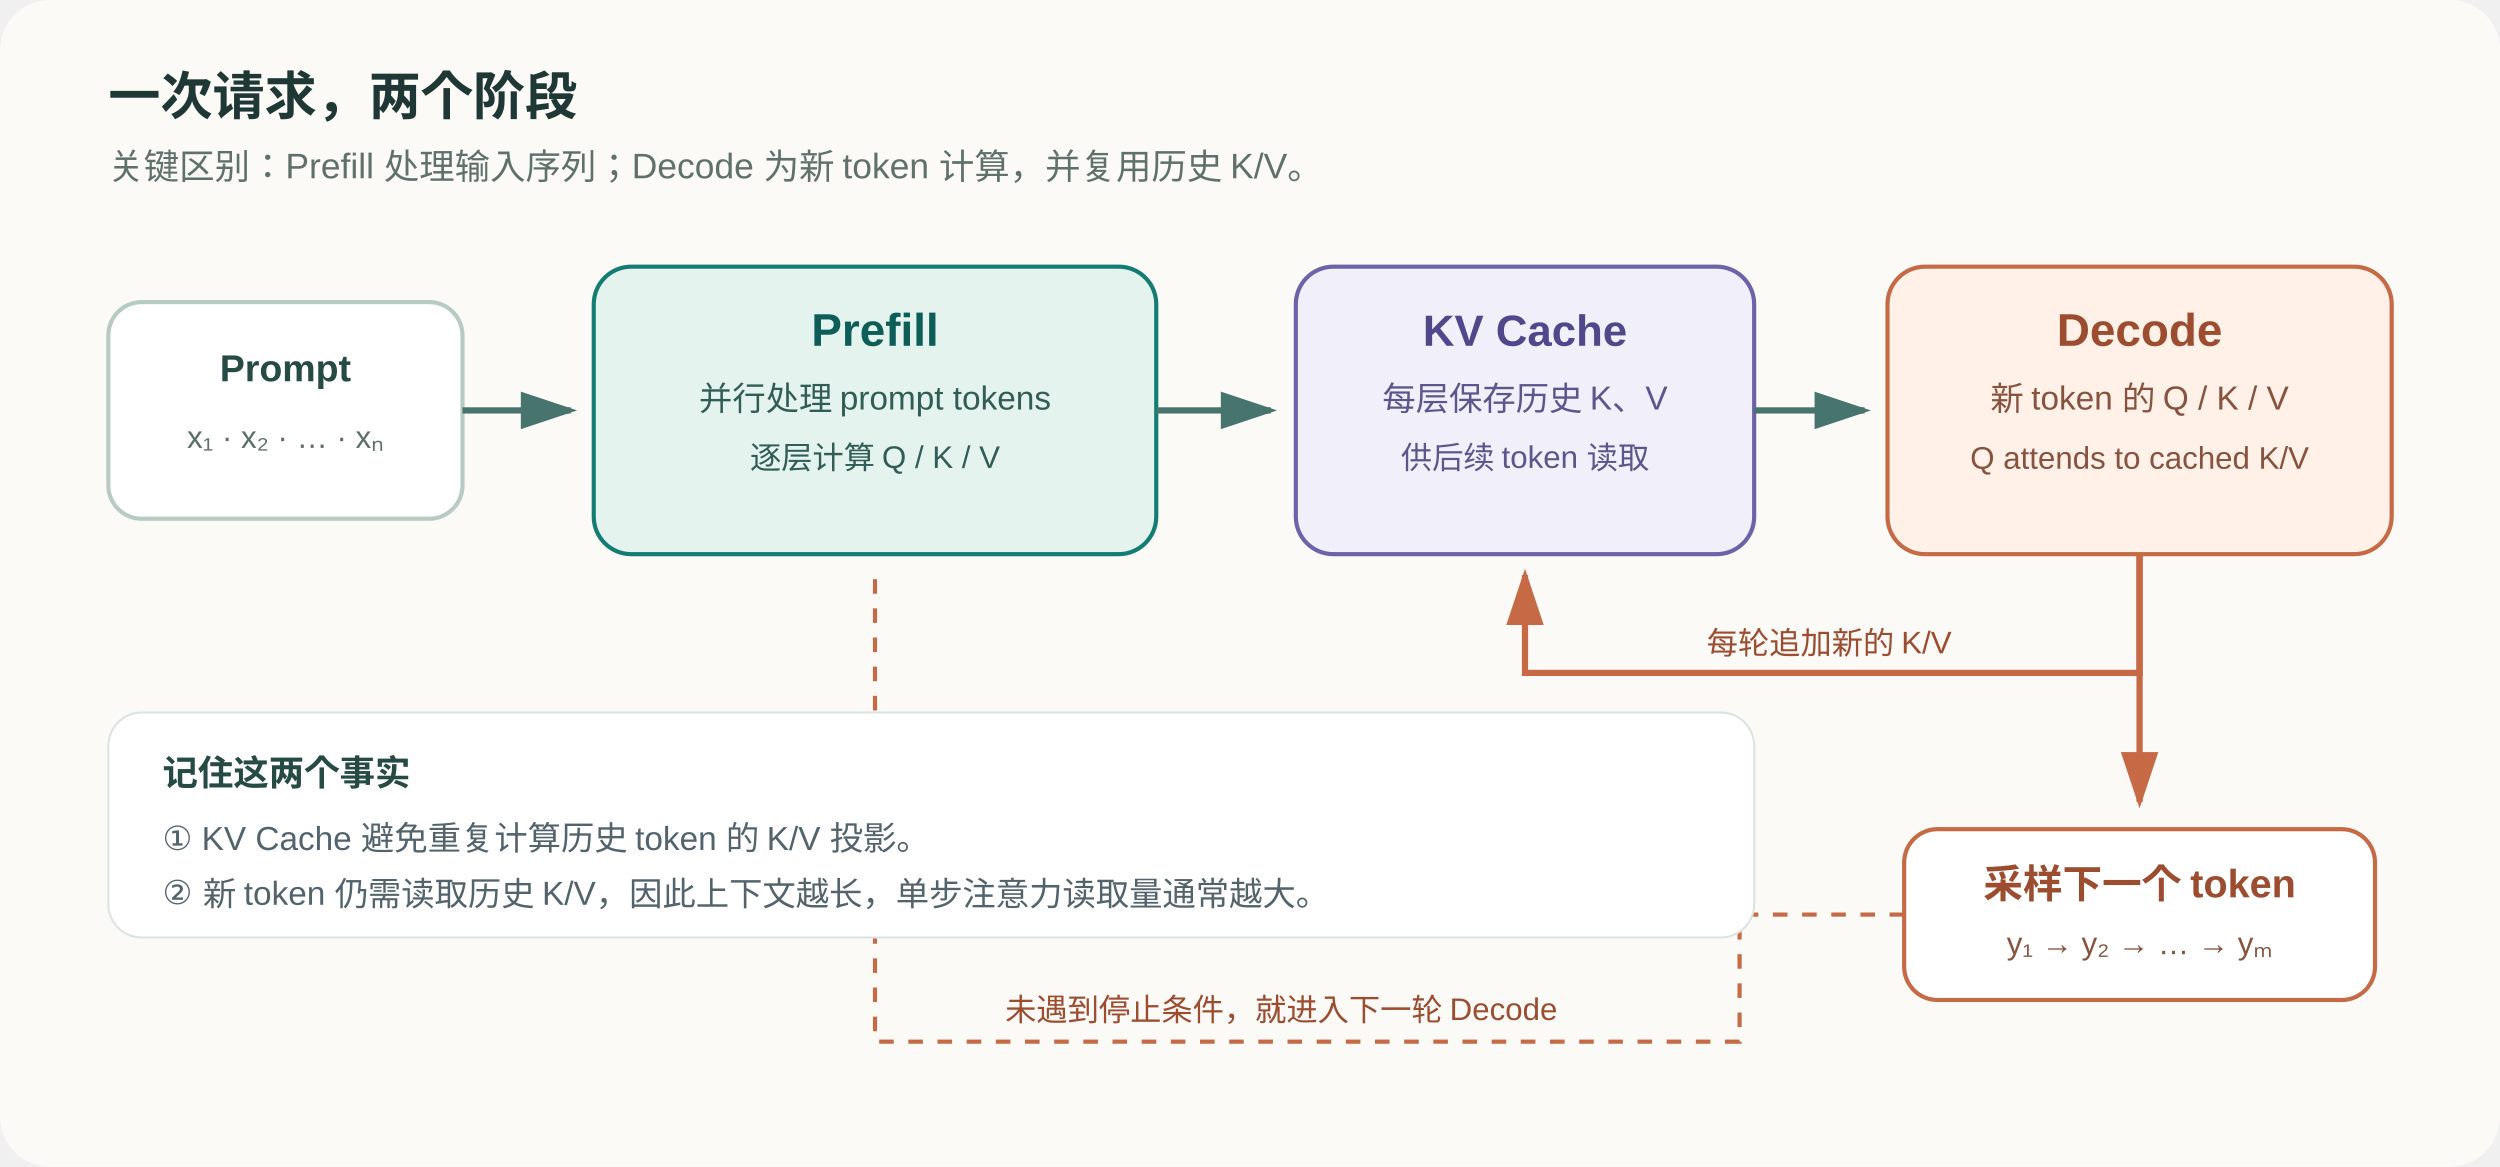
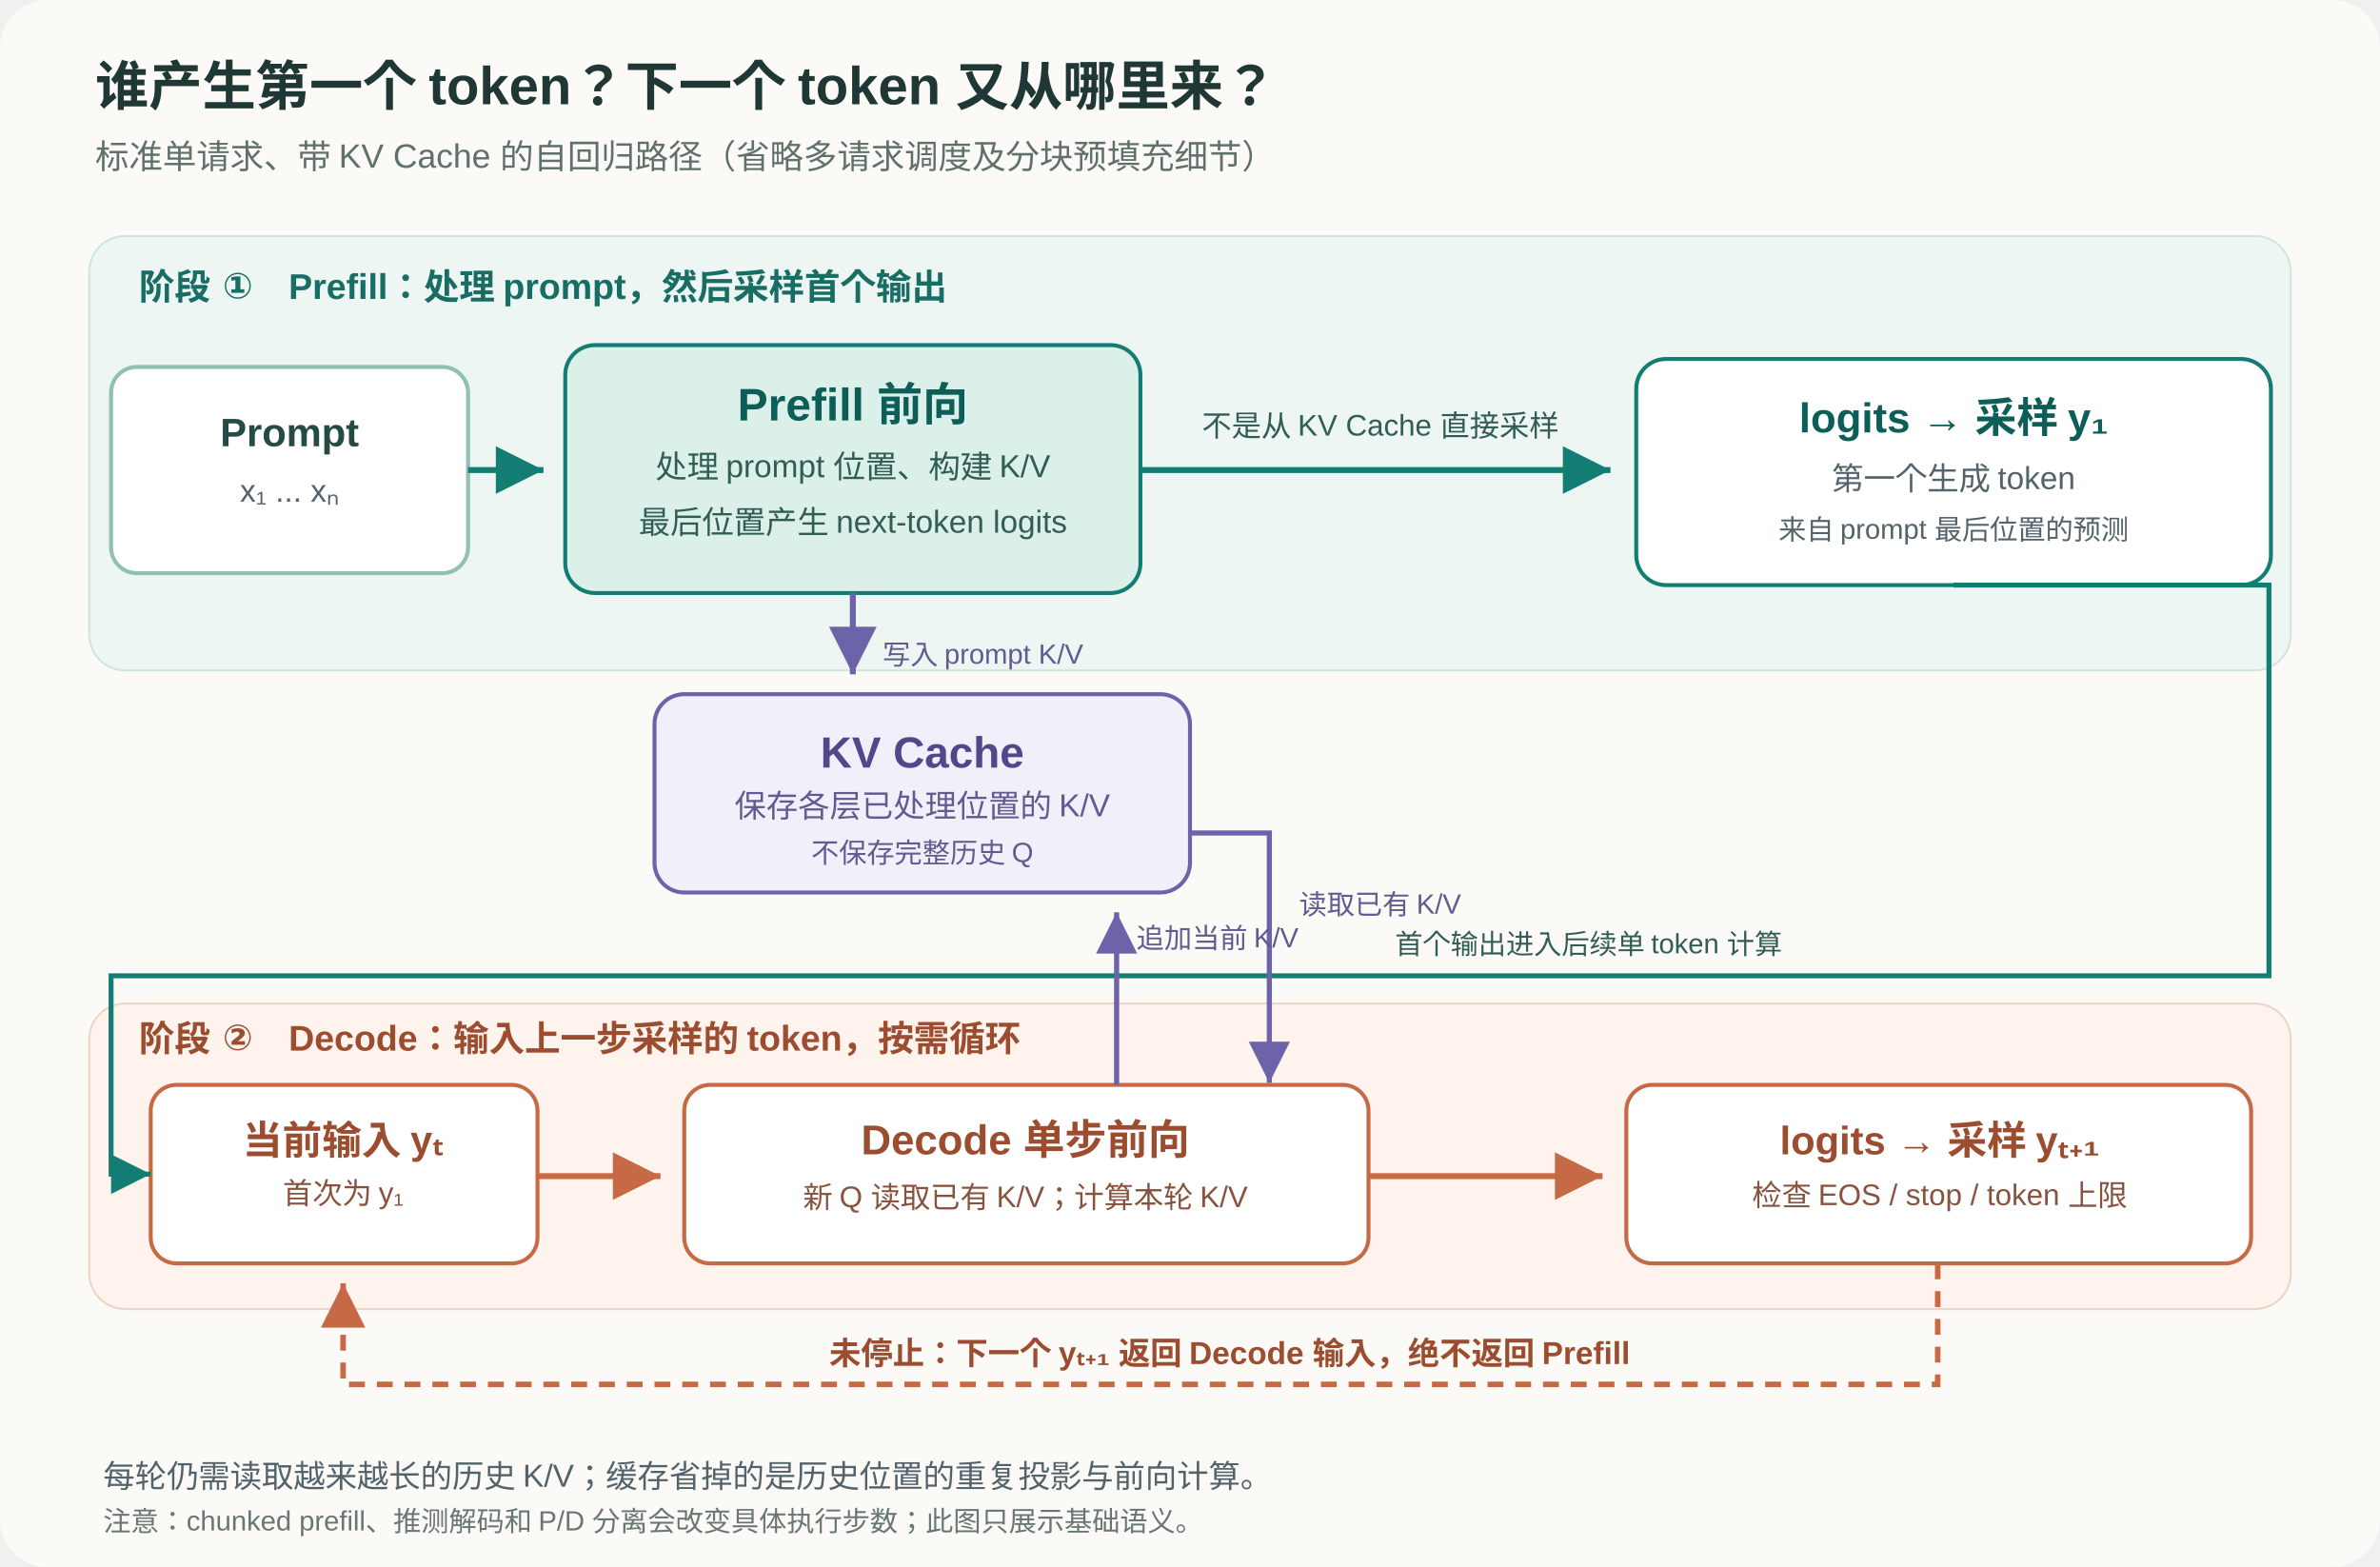
- <svg xmlns="http://www.w3.org/2000/svg" viewBox="0 0 1200 560" role="img" aria-labelledby="title desc">
+ <svg xmlns="http://www.w3.org/2000/svg" viewBox="0 0 1200 790" role="img" aria-labelledby="life-title life-desc">
  <defs>
-     <marker id="arrow01" markerWidth="10" markerHeight="10" refX="8" refY="3" orient="auto">
-       <path d="M0 0 L9 3 L0 6 Z" fill="#47756d" />
+     <marker id="life-forward" markerWidth="9" markerHeight="9" refX="8" refY="4" orient="auto">
+       <path d="M0 0 L8 4 L0 8 Z" fill="#147d73" />
    </marker>
-     <marker id="arrow02" markerWidth="10" markerHeight="10" refX="8" refY="3" orient="auto">
-       <path d="M0 0 L9 3 L0 6 Z" fill="#c66a46" />
+     <marker id="life-loop" markerWidth="9" markerHeight="9" refX="8" refY="4" orient="auto">
+       <path d="M0 0 L8 4 L0 8 Z" fill="#c66a46" />
+     </marker>
+     <marker id="life-cache" markerWidth="9" markerHeight="9" refX="8" refY="4" orient="auto">
+       <path d="M0 0 L8 4 L0 8 Z" fill="#6d63a8" />
    </marker>
  </defs>
-   <rect width="1200" height="560" rx="24" fill="#fbfaf7" />
-   <text x="52" y="55" font-family="Arial,'PingFang SC',sans-serif" font-size="25" font-weight="700" fill="#1f3835">一次请求，两个阶段</text>
-   <text x="52" y="86" font-family="Arial,'PingFang SC',sans-serif" font-size="17" fill="#60716c">关键区别：Prefill 处理输入序列；Decode 为新 token 计算，并复用历史 K/V。</text>
-   <rect x="52" y="145" width="170" height="104" rx="16" fill="#ffffff" stroke="#b7cbc3" stroke-width="2" />
-   <text x="137" y="183" text-anchor="middle" font-family="Arial,'PingFang SC',sans-serif" font-size="18" font-weight="700" fill="#264b45">Prompt</text>
-   <text x="137" y="215" text-anchor="middle" font-family="Arial,'PingFang SC',sans-serif" font-size="15" fill="#5d6e69">x₁ · x₂ · … · xₙ</text>
-   <path d="M222 197 H274" stroke="#47756d" stroke-width="3" marker-end="url(#arrow01)" />
-   <rect x="285" y="128" width="270" height="138" rx="18" fill="#e5f3ef" stroke="#147d73" stroke-width="2" />
-   <text x="420" y="166" text-anchor="middle" font-family="Arial,'PingFang SC',sans-serif" font-size="22" font-weight="700" fill="#0d5e58">Prefill</text>
-   <text x="420" y="197" text-anchor="middle" font-family="Arial,'PingFang SC',sans-serif" font-size="16" fill="#315d56">并行处理 prompt tokens</text>
-   <text x="420" y="225" text-anchor="middle" font-family="Arial,'PingFang SC',sans-serif" font-size="15" fill="#315d56">逐层计算 Q / K / V</text>
-   <path d="M555 197 H610" stroke="#47756d" stroke-width="3" marker-end="url(#arrow01)" />
-   <rect x="622" y="128" width="220" height="138" rx="18" fill="#f0effa" stroke="#6d63a8" stroke-width="2" />
-   <text x="732" y="166" text-anchor="middle" font-family="Arial,'PingFang SC',sans-serif" font-size="21" font-weight="700" fill="#51488c">KV Cache</text>
-   <text x="732" y="197" text-anchor="middle" font-family="Arial,'PingFang SC',sans-serif" font-size="16" fill="#5d568c">每层保存历史 K、V</text>
-   <text x="732" y="225" text-anchor="middle" font-family="Arial,'PingFang SC',sans-serif" font-size="15" fill="#5d568c">供后续 token 读取</text>
-   <path d="M842 197 H895" stroke="#47756d" stroke-width="3" marker-end="url(#arrow01)" />
-   <rect x="906" y="128" width="242" height="138" rx="18" fill="#fff0e8" stroke="#c66a46" stroke-width="2" />
-   <text x="1027" y="166" text-anchor="middle" font-family="Arial,'PingFang SC',sans-serif" font-size="22" font-weight="700" fill="#9c4d30">Decode</text>
-   <text x="1027" y="197" text-anchor="middle" font-family="Arial,'PingFang SC',sans-serif" font-size="16" fill="#87533f">新 token 的 Q / K / V</text>
-   <text x="1027" y="225" text-anchor="middle" font-family="Arial,'PingFang SC',sans-serif" font-size="15" fill="#87533f">Q attends to cached K/V</text>
-   <path d="M1027 266 V323 H732 V276" fill="none" stroke="#c66a46" stroke-width="3" marker-end="url(#arrow02)" />
-   <text x="878" y="314" text-anchor="middle" font-family="Arial,'PingFang SC',sans-serif" font-size="15" fill="#9c4d30">每轮追加新的 K/V</text>
-   <path d="M1027 266 V385" stroke="#c66a46" stroke-width="3" marker-end="url(#arrow02)" />
-   <rect x="914" y="398" width="226" height="82" rx="16" fill="#ffffff" stroke="#c66a46" stroke-width="2" />
-   <text x="1027" y="431" text-anchor="middle" font-family="Arial,'PingFang SC',sans-serif" font-size="19" font-weight="700" fill="#9c4d30">采样下一个 token</text>
-   <text x="1027" y="458" text-anchor="middle" font-family="Arial,'PingFang SC',sans-serif" font-size="15" fill="#87533f">y₁ → y₂ → … → yₘ</text>
-   <path d="M914 439 H835 V500 H420 V276" fill="none" stroke="#c66a46" stroke-width="2" stroke-dasharray="7 7" />
-   <text x="615" y="490" text-anchor="middle" font-family="Arial,'PingFang SC',sans-serif" font-size="15" fill="#9c4d30">未遇到停止条件，就进入下一轮 Decode</text>
-   <rect x="52" y="342" width="790" height="108" rx="16" fill="#ffffff" stroke="#dce4e1" />
-   <text x="78" y="377" font-family="Arial,'PingFang SC',sans-serif" font-size="17" font-weight="700" fill="#264b45">记住这两个事实</text>
-   <text x="78" y="408" font-family="Arial,'PingFang SC',sans-serif" font-size="16" fill="#53636b">① KV Cache 避免重复计算历史 token 的 K/V 投影。</text>
-   <text x="78" y="434" font-family="Arial,'PingFang SC',sans-serif" font-size="16" fill="#53636b">② 新 token 仍需读取历史 K/V，因此上下文越长，单步注意力读取量通常越大。</text>
+   <rect width="1200" height="790" rx="24" fill="#fbfaf7" />
+   <text x="48" y="53" font-family="Arial,'PingFang SC',sans-serif" font-size="27" font-weight="700" fill="#1f3835">谁产生第一个 token？下一个 token 又从哪里来？</text>
+   <text x="48" y="85" font-family="Arial,'PingFang SC',sans-serif" font-size="17" fill="#60716c">标准单请求、带 KV Cache 的自回归路径（省略多请求调度及分块预填充细节）</text>
+   <rect x="45" y="119" width="1110" height="219" rx="18" fill="#eef6f3" stroke="#d0e5dd" />
+   <text x="70" y="151" font-family="Arial,'PingFang SC',sans-serif" font-size="18" font-weight="700" fill="#186d64">阶段 ①　Prefill：处理 prompt，然后采样首个输出</text>
+   <rect x="56" y="185" width="180" height="104" rx="13" fill="#ffffff" stroke="#90bfb3" stroke-width="2" />
+   <text x="146" y="225" font-family="Arial,'PingFang SC',sans-serif" text-anchor="middle" font-size="20" font-weight="700" fill="#264b45">Prompt</text>
+   <text x="146" y="253" font-family="Arial,'PingFang SC',sans-serif" text-anchor="middle" font-size="16" fill="#53636b">x₁ ... xₙ</text>
+   <path id="prompt-to-prefill" d="M236 237 H274" fill="none" stroke="#147d73" stroke-width="3" marker-end="url(#life-forward)" />
+   <rect x="285" y="174" width="290" height="125" rx="15" fill="#dbf0e8" stroke="#147d73" stroke-width="2" />
+   <text x="430" y="212" font-family="Arial,'PingFang SC',sans-serif" text-anchor="middle" font-size="23" font-weight="700" fill="#0d5e58">Prefill 前向</text>
+   <text x="430" y="241" font-family="Arial,'PingFang SC',sans-serif" text-anchor="middle" font-size="16" fill="#315d56">处理 prompt 位置、构建 K/V</text>
+   <text x="430" y="269" font-family="Arial,'PingFang SC',sans-serif" text-anchor="middle" font-size="16" fill="#315d56">最后位置产生 next-token logits</text>
+   <path id="prefill-to-first-token" d="M575 237 H812" fill="none" stroke="#147d73" stroke-width="3" marker-end="url(#life-forward)" />
+   <text x="696" y="220" text-anchor="middle" font-family="Arial,'PingFang SC',sans-serif" font-size="15" fill="#315d56">不是从 KV Cache 直接采样</text>
+   <rect x="825" y="181" width="320" height="114" rx="15" fill="#ffffff" stroke="#147d73" stroke-width="2" />
+   <text x="985" y="218" text-anchor="middle" font-family="Arial,'PingFang SC',sans-serif" font-size="21" font-weight="700" fill="#0d5e58">logits → 采样 y₁</text>
+   <text x="985" y="247" text-anchor="middle" font-family="Arial,'PingFang SC',sans-serif" font-size="16" fill="#53636b">第一个生成 token</text>
+   <text x="985" y="272" text-anchor="middle" font-family="Arial,'PingFang SC',sans-serif" font-size="14" fill="#53636b">来自 prompt 最后位置的预测</text>
+   <rect x="330" y="350" width="270" height="100" rx="15" fill="#f0effa" stroke="#6d63a8" stroke-width="2" />
+   <text x="465" y="387" text-anchor="middle" font-family="Arial,'PingFang SC',sans-serif" font-size="22" font-weight="700" fill="#51488c">KV Cache</text>
+   <text x="465" y="412" text-anchor="middle" font-family="Arial,'PingFang SC',sans-serif" font-size="16" fill="#625b91">保存各层已处理位置的 K/V</text>
+   <text x="465" y="435" text-anchor="middle" font-family="Arial,'PingFang SC',sans-serif" font-size="14" fill="#625b91">不保存完整历史 Q</text>
+   <path id="prefill-to-kv" d="M430 299 V340" fill="none" stroke="#6d63a8" stroke-width="3" marker-end="url(#life-cache)" />
+   <text x="445" y="335" font-family="Arial,'PingFang SC',sans-serif" font-size="14" fill="#625b91">写入 prompt K/V</text>
+   <rect x="45" y="506" width="1110" height="154" rx="18" fill="#fff4ed" stroke="#edd5c6" />
+   <text x="70" y="530" font-family="Arial,'PingFang SC',sans-serif" font-size="18" font-weight="700" fill="#9c4d30">阶段 ②　Decode：输入上一步采样的 token，按需循环</text>
+   <rect x="76" y="547" width="195" height="90" rx="13" fill="#ffffff" stroke="#c66a46" stroke-width="2" />
+   <text x="173" y="582" text-anchor="middle" font-family="Arial,'PingFang SC',sans-serif" font-size="20" font-weight="700" fill="#9c4d30">当前输入 yₜ</text>
+   <text x="173" y="607" text-anchor="middle" font-family="Arial,'PingFang SC',sans-serif" font-size="15" fill="#87533f">首次为 y₁</text>
+   <path id="first-token-to-decode-input" d="M985 295 H1144 V492 H56 V592 H76" fill="none" stroke="#147d73" stroke-width="2.5" marker-end="url(#life-forward)" />
+   <text x="801" y="481" text-anchor="middle" font-family="Arial,'PingFang SC',sans-serif" font-size="14" fill="#315d56">首个输出进入后续单 token 计算</text>
+   <path id="decode-input-to-step" d="M271 593 H333" fill="none" stroke="#c66a46" stroke-width="3" marker-end="url(#life-loop)" />
+   <rect x="345" y="547" width="345" height="90" rx="13" fill="#ffffff" stroke="#c66a46" stroke-width="2" />
+   <text x="517" y="582" text-anchor="middle" font-family="Arial,'PingFang SC',sans-serif" font-size="21" font-weight="700" fill="#9c4d30">Decode 单步前向</text>
+   <text x="517" y="609" text-anchor="middle" font-family="Arial,'PingFang SC',sans-serif" font-size="15" fill="#87533f">新 Q 读取已有 K/V；计算本轮 K/V</text>
+   <path id="kv-to-decode" d="M600 420 H640 V546" fill="none" stroke="#6d63a8" stroke-width="2.6" marker-end="url(#life-cache)" />
+   <text x="655" y="461" font-family="Arial,'PingFang SC',sans-serif" font-size="14" fill="#625b91">读取已有 K/V</text>
+   <path id="decode-to-kv" d="M563 547 V460" fill="none" stroke="#6d63a8" stroke-width="2.6" marker-end="url(#life-cache)" />
+   <text x="573" y="478" font-family="Arial,'PingFang SC',sans-serif" font-size="14" fill="#625b91">追加当前 K/V</text>
+   <path id="decode-step-to-sample" d="M690 593 H808" fill="none" stroke="#c66a46" stroke-width="3" marker-end="url(#life-loop)" />
+   <rect x="820" y="547" width="315" height="90" rx="13" fill="#ffffff" stroke="#c66a46" stroke-width="2" />
+   <text x="978" y="582" text-anchor="middle" font-family="Arial,'PingFang SC',sans-serif" font-size="20" font-weight="700" fill="#9c4d30">logits → 采样 yₜ₊₁</text>
+   <text x="978" y="608" text-anchor="middle" font-family="Arial,'PingFang SC',sans-serif" font-size="15" fill="#87533f">检查 EOS / stop / token 上限</text>
+   <path id="decode-repeat-edge" d="M977 637 V698 H173 V647" fill="none" stroke="#c66a46" stroke-width="2.8" stroke-dasharray="8 6" marker-end="url(#life-loop)" />
+   <text x="620" y="688" text-anchor="middle" font-family="Arial,'PingFang SC',sans-serif" font-size="16" font-weight="700" fill="#9c4d30">未停止：下一个 yₜ₊₁ 返回 Decode 输入，绝不返回 Prefill</text>
+   <text x="52" y="750" font-family="Arial,'PingFang SC',sans-serif" font-size="16" fill="#53636b">每轮仍需读取越来越长的历史 K/V；缓存省掉的是历史位置的重复投影与前向计算。</text>
+   <text x="52" y="772" font-family="Arial,'PingFang SC',sans-serif" font-size="14" fill="#697772">注意：chunked prefill、推测解码和 P/D 分离会改变具体执行步数；此图只展示基础语义。</text>
</svg>
